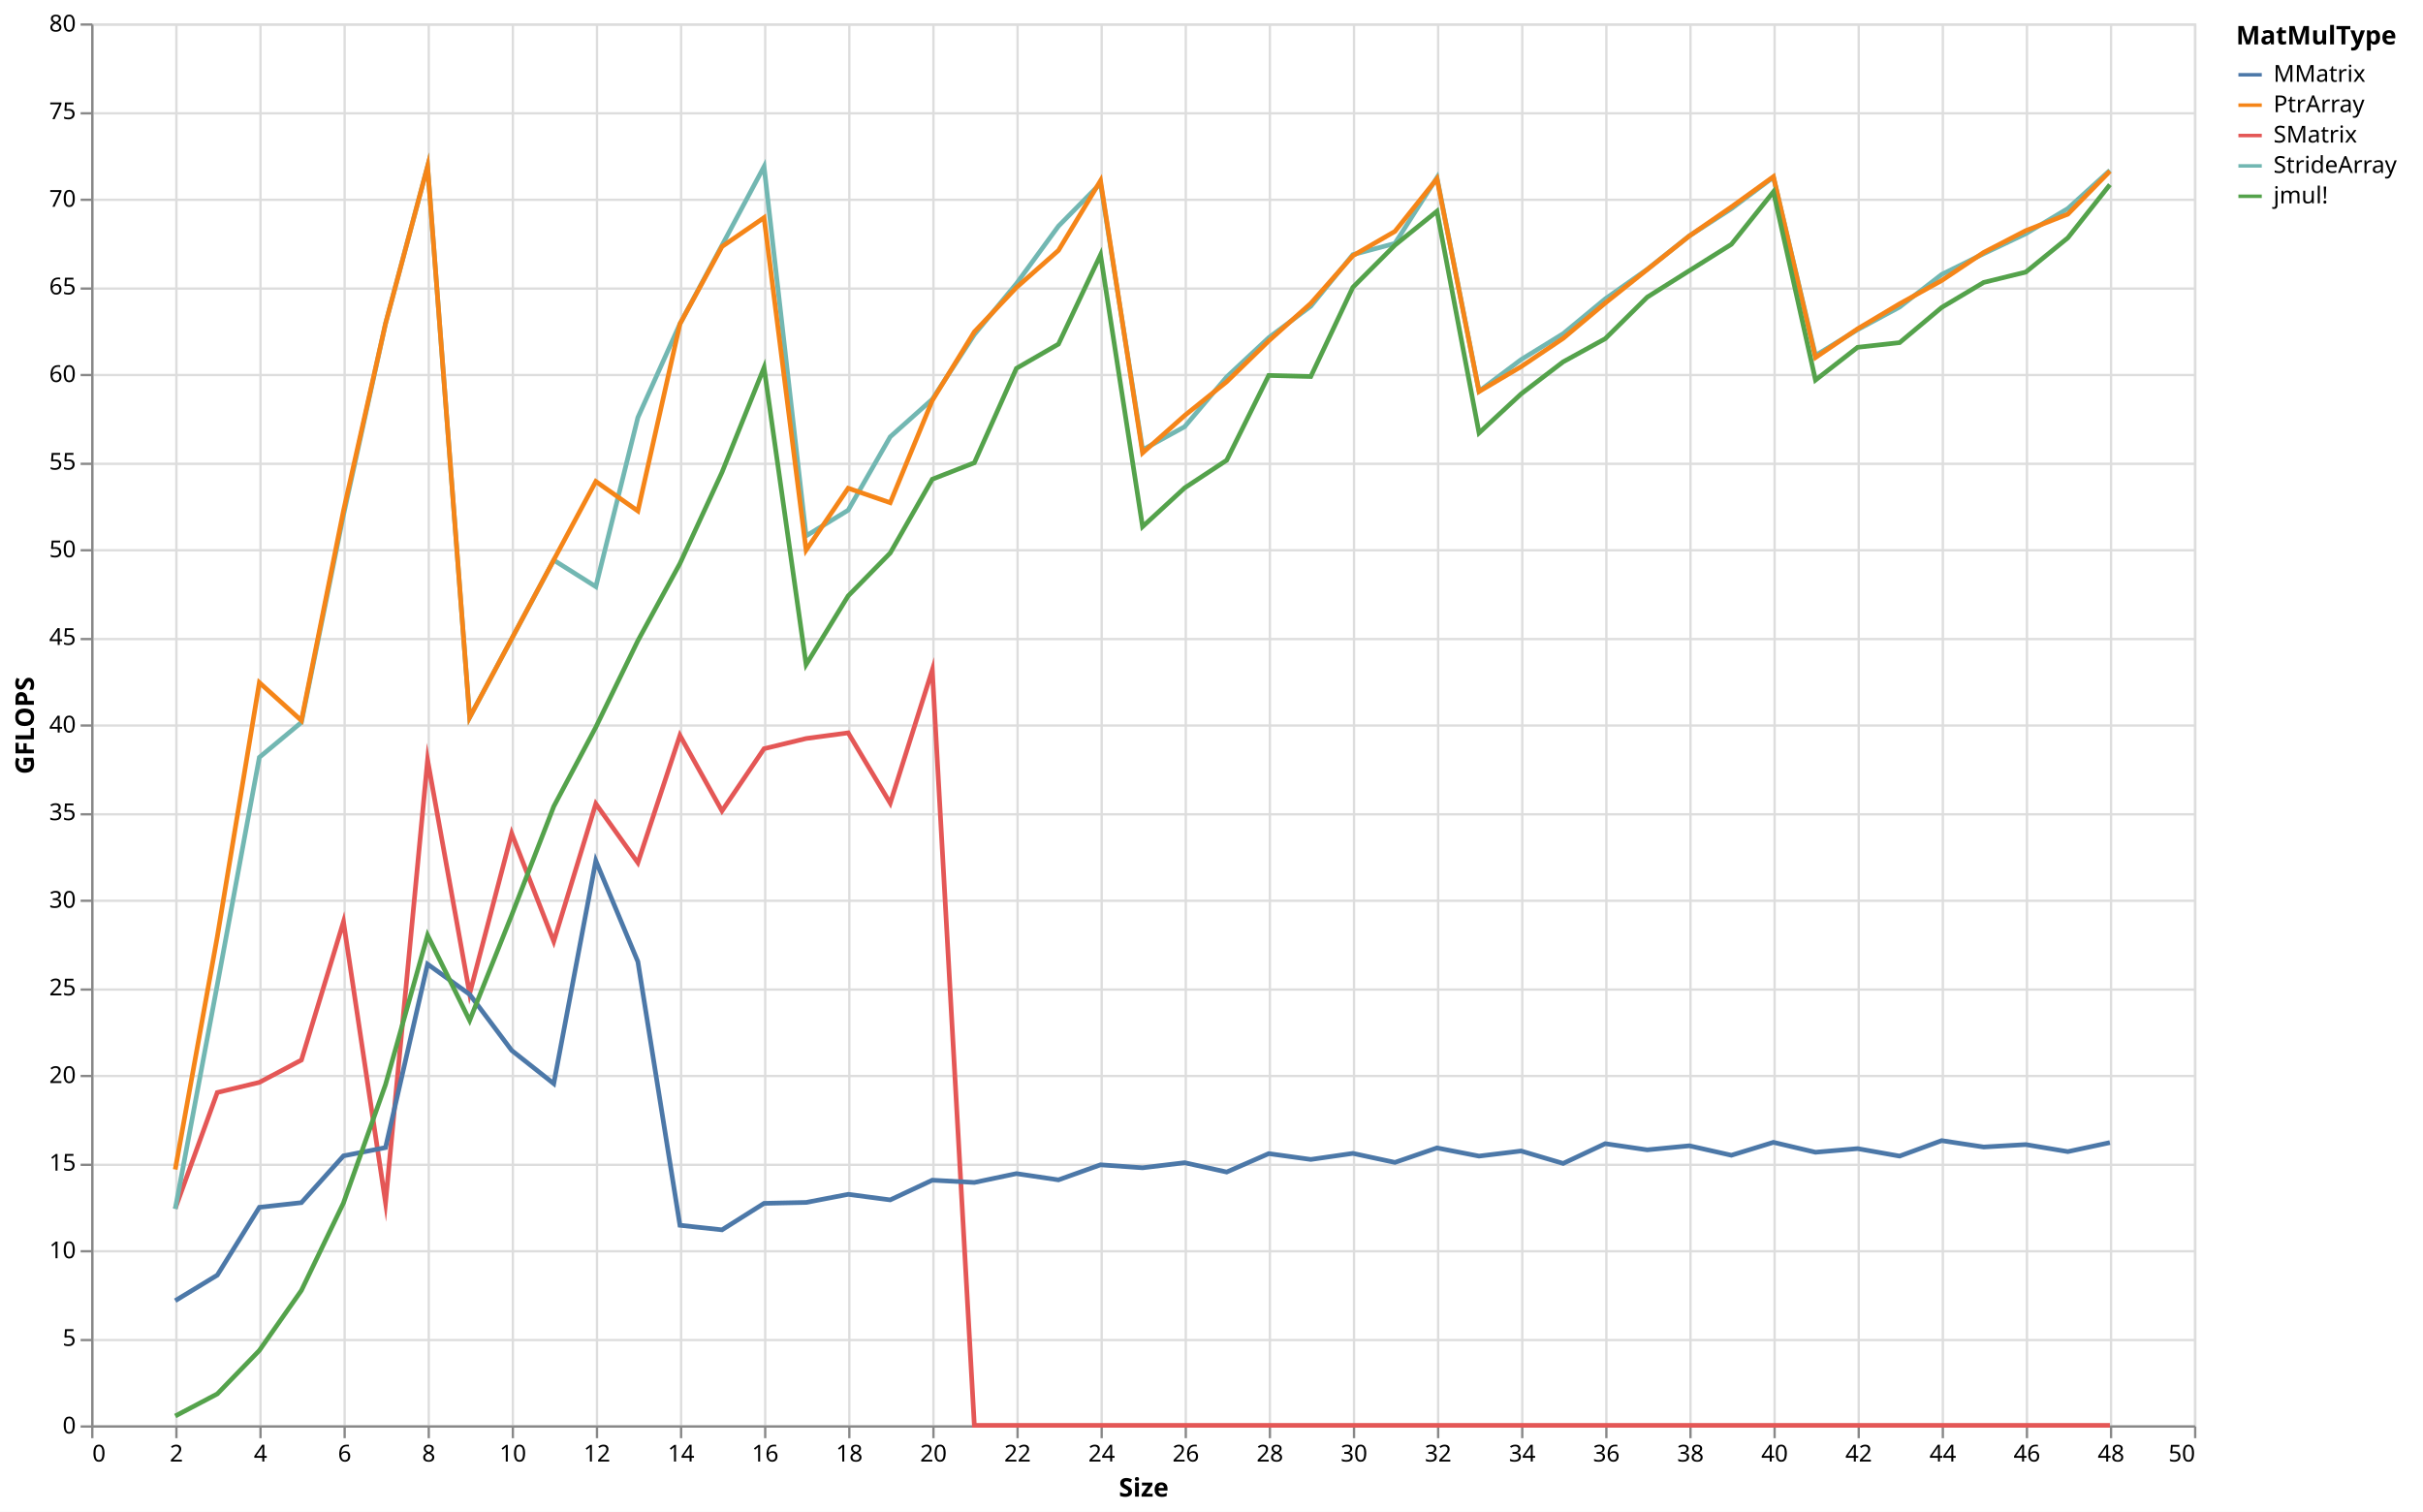
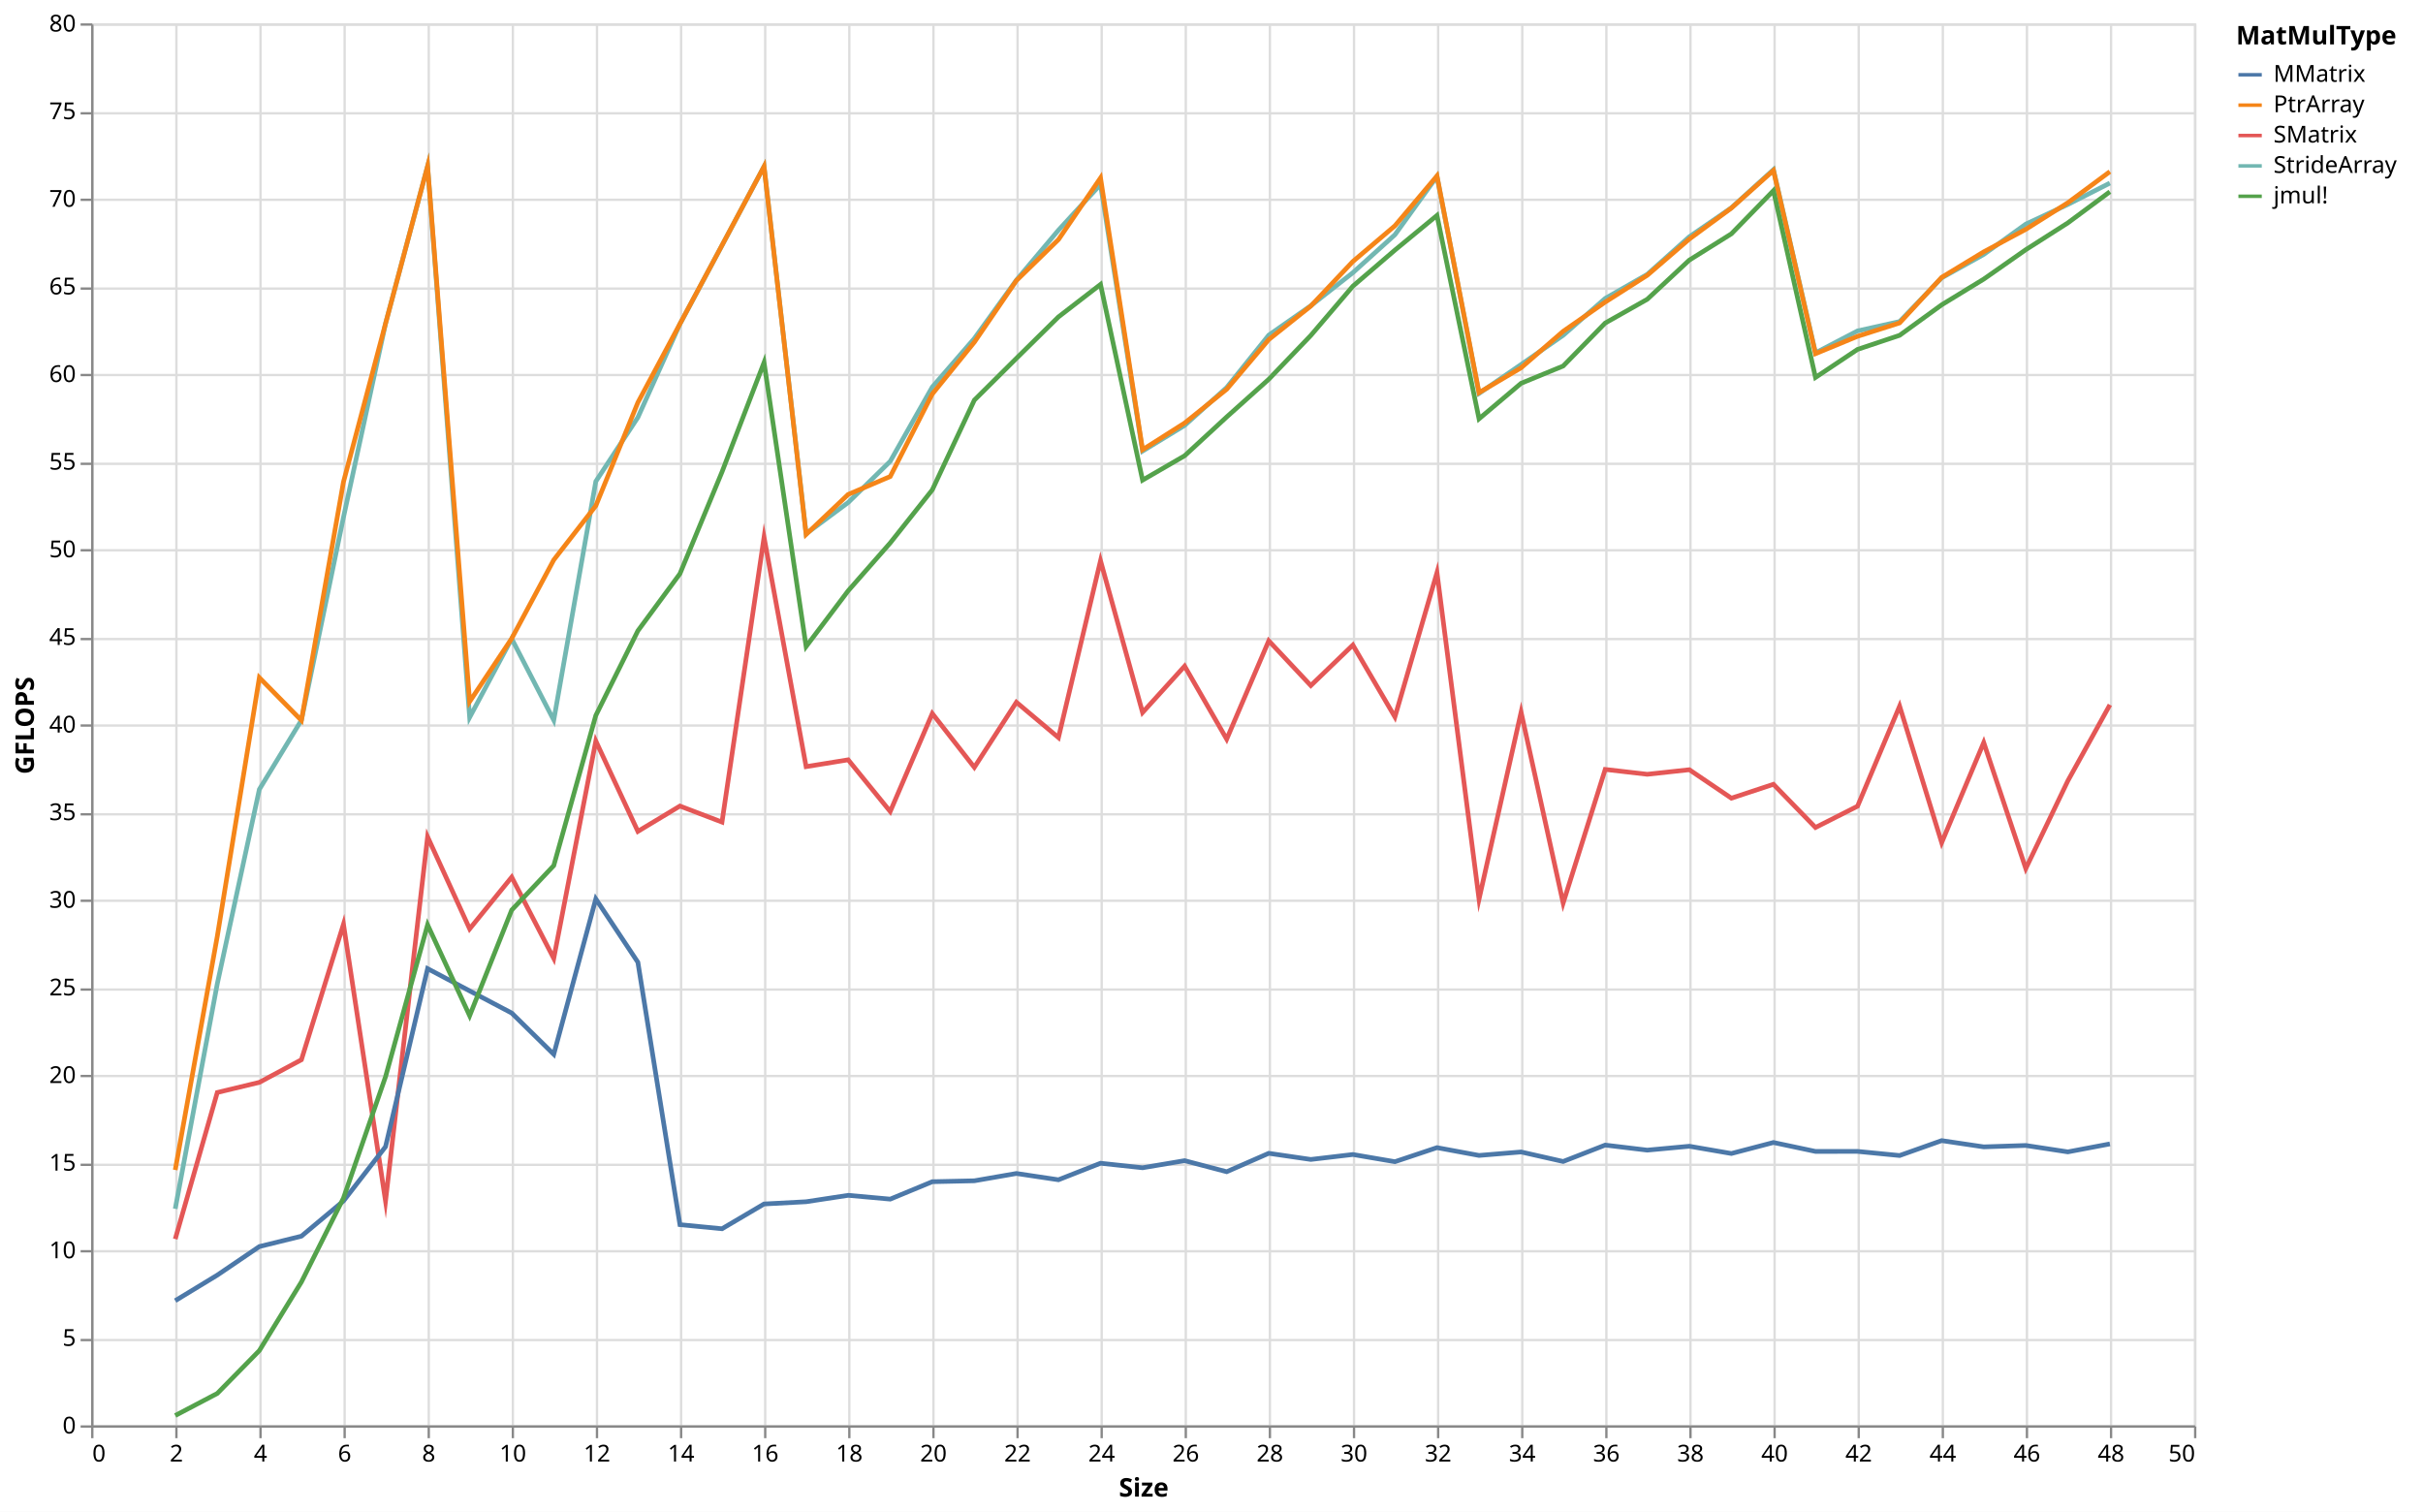
<svg xmlns="http://www.w3.org/2000/svg" class="marks" width="1037" height="647" viewBox="0 0 1037 647" version="1.1">
  <rect width="1037" height="647" fill="white" />
  <g fill="none" stroke-miterlimit="10" transform="translate(39,10)">
    <g class="mark-group role-frame root" role="graphics-object" aria-roledescription="group mark container">
      <g transform="translate(0,0)">
        <path class="background" aria-hidden="true" d="M0.5,0.5h900v600h-900Z" stroke="#ddd" />
        <g>
          <g class="mark-group role-axis" aria-hidden="true">
            <g transform="translate(0.5,600.5)">
              <path class="background" aria-hidden="true" d="M0,0h0v0h0Z" pointer-events="none" />
              <g>
                <g class="mark-rule role-axis-grid" pointer-events="none">
                  <line transform="translate(0,-600)" x2="0" y2="600" stroke="#ddd" stroke-width="1" opacity="1" />
                  <line transform="translate(36,-600)" x2="0" y2="600" stroke="#ddd" stroke-width="1" opacity="1" />
                  <line transform="translate(72,-600)" x2="0" y2="600" stroke="#ddd" stroke-width="1" opacity="1" />
                  <line transform="translate(108,-600)" x2="0" y2="600" stroke="#ddd" stroke-width="1" opacity="1" />
                  <line transform="translate(144,-600)" x2="0" y2="600" stroke="#ddd" stroke-width="1" opacity="1" />
                  <line transform="translate(180,-600)" x2="0" y2="600" stroke="#ddd" stroke-width="1" opacity="1" />
                  <line transform="translate(216,-600)" x2="0" y2="600" stroke="#ddd" stroke-width="1" opacity="1" />
                  <line transform="translate(252,-600)" x2="0" y2="600" stroke="#ddd" stroke-width="1" opacity="1" />
                  <line transform="translate(288,-600)" x2="0" y2="600" stroke="#ddd" stroke-width="1" opacity="1" />
                  <line transform="translate(324,-600)" x2="0" y2="600" stroke="#ddd" stroke-width="1" opacity="1" />
                  <line transform="translate(360,-600)" x2="0" y2="600" stroke="#ddd" stroke-width="1" opacity="1" />
                  <line transform="translate(396,-600)" x2="0" y2="600" stroke="#ddd" stroke-width="1" opacity="1" />
                  <line transform="translate(432,-600)" x2="0" y2="600" stroke="#ddd" stroke-width="1" opacity="1" />
                  <line transform="translate(468,-600)" x2="0" y2="600" stroke="#ddd" stroke-width="1" opacity="1" />
                  <line transform="translate(504,-600)" x2="0" y2="600" stroke="#ddd" stroke-width="1" opacity="1" />
                  <line transform="translate(540,-600)" x2="0" y2="600" stroke="#ddd" stroke-width="1" opacity="1" />
                  <line transform="translate(576,-600)" x2="0" y2="600" stroke="#ddd" stroke-width="1" opacity="1" />
                  <line transform="translate(612,-600)" x2="0" y2="600" stroke="#ddd" stroke-width="1" opacity="1" />
                  <line transform="translate(648,-600)" x2="0" y2="600" stroke="#ddd" stroke-width="1" opacity="1" />
                  <line transform="translate(684,-600)" x2="0" y2="600" stroke="#ddd" stroke-width="1" opacity="1" />
                  <line transform="translate(720,-600)" x2="0" y2="600" stroke="#ddd" stroke-width="1" opacity="1" />
                  <line transform="translate(756,-600)" x2="0" y2="600" stroke="#ddd" stroke-width="1" opacity="1" />
                  <line transform="translate(792,-600)" x2="0" y2="600" stroke="#ddd" stroke-width="1" opacity="1" />
                  <line transform="translate(828,-600)" x2="0" y2="600" stroke="#ddd" stroke-width="1" opacity="1" />
                  <line transform="translate(864,-600)" x2="0" y2="600" stroke="#ddd" stroke-width="1" opacity="1" />
                  <line transform="translate(900,-600)" x2="0" y2="600" stroke="#ddd" stroke-width="1" opacity="1" />
                </g>
              </g>
              <path class="foreground" aria-hidden="true" d="" pointer-events="none" display="none" />
            </g>
          </g>
          <g class="mark-group role-axis" aria-hidden="true">
            <g transform="translate(0.5,0.5)">
              <path class="background" aria-hidden="true" d="M0,0h0v0h0Z" pointer-events="none" />
              <g>
                <g class="mark-rule role-axis-grid" pointer-events="none">
                  <line transform="translate(0,600)" x2="900" y2="0" stroke="#ddd" stroke-width="1" opacity="1" />
                  <line transform="translate(0,563)" x2="900" y2="0" stroke="#ddd" stroke-width="1" opacity="1" />
                  <line transform="translate(0,525)" x2="900" y2="0" stroke="#ddd" stroke-width="1" opacity="1" />
                  <line transform="translate(0,488)" x2="900" y2="0" stroke="#ddd" stroke-width="1" opacity="1" />
                  <line transform="translate(0,450)" x2="900" y2="0" stroke="#ddd" stroke-width="1" opacity="1" />
                  <line transform="translate(0,413)" x2="900" y2="0" stroke="#ddd" stroke-width="1" opacity="1" />
                  <line transform="translate(0,375)" x2="900" y2="0" stroke="#ddd" stroke-width="1" opacity="1" />
                  <line transform="translate(0,338)" x2="900" y2="0" stroke="#ddd" stroke-width="1" opacity="1" />
                  <line transform="translate(0,300)" x2="900" y2="0" stroke="#ddd" stroke-width="1" opacity="1" />
                  <line transform="translate(0,263)" x2="900" y2="0" stroke="#ddd" stroke-width="1" opacity="1" />
                  <line transform="translate(0,225)" x2="900" y2="0" stroke="#ddd" stroke-width="1" opacity="1" />
                  <line transform="translate(0,188)" x2="900" y2="0" stroke="#ddd" stroke-width="1" opacity="1" />
                  <line transform="translate(0,150)" x2="900" y2="0" stroke="#ddd" stroke-width="1" opacity="1" />
                  <line transform="translate(0,113)" x2="900" y2="0" stroke="#ddd" stroke-width="1" opacity="1" />
                  <line transform="translate(0,75)" x2="900" y2="0" stroke="#ddd" stroke-width="1" opacity="1" />
                  <line transform="translate(0,38)" x2="900" y2="0" stroke="#ddd" stroke-width="1" opacity="1" />
                  <line transform="translate(0,0)" x2="900" y2="0" stroke="#ddd" stroke-width="1" opacity="1" />
                </g>
              </g>
              <path class="foreground" aria-hidden="true" d="" pointer-events="none" display="none" />
            </g>
          </g>
          <g class="mark-group role-axis" role="graphics-symbol" aria-roledescription="axis" aria-label="X-axis titled 'Size' for a linear scale with values from 0 to 50">
            <g transform="translate(0.5,600.5)">
              <path class="background" aria-hidden="true" d="M0,0h0v0h0Z" pointer-events="none" />
              <g>
                <g class="mark-rule role-axis-tick" pointer-events="none">
                  <line transform="translate(0,0)" x2="0" y2="5" stroke="#888" stroke-width="1" opacity="1" />
                  <line transform="translate(36,0)" x2="0" y2="5" stroke="#888" stroke-width="1" opacity="1" />
                  <line transform="translate(72,0)" x2="0" y2="5" stroke="#888" stroke-width="1" opacity="1" />
                  <line transform="translate(108,0)" x2="0" y2="5" stroke="#888" stroke-width="1" opacity="1" />
                  <line transform="translate(144,0)" x2="0" y2="5" stroke="#888" stroke-width="1" opacity="1" />
                  <line transform="translate(180,0)" x2="0" y2="5" stroke="#888" stroke-width="1" opacity="1" />
                  <line transform="translate(216,0)" x2="0" y2="5" stroke="#888" stroke-width="1" opacity="1" />
                  <line transform="translate(252,0)" x2="0" y2="5" stroke="#888" stroke-width="1" opacity="1" />
                  <line transform="translate(288,0)" x2="0" y2="5" stroke="#888" stroke-width="1" opacity="1" />
                  <line transform="translate(324,0)" x2="0" y2="5" stroke="#888" stroke-width="1" opacity="1" />
                  <line transform="translate(360,0)" x2="0" y2="5" stroke="#888" stroke-width="1" opacity="1" />
                  <line transform="translate(396,0)" x2="0" y2="5" stroke="#888" stroke-width="1" opacity="1" />
                  <line transform="translate(432,0)" x2="0" y2="5" stroke="#888" stroke-width="1" opacity="1" />
                  <line transform="translate(468,0)" x2="0" y2="5" stroke="#888" stroke-width="1" opacity="1" />
                  <line transform="translate(504,0)" x2="0" y2="5" stroke="#888" stroke-width="1" opacity="1" />
                  <line transform="translate(540,0)" x2="0" y2="5" stroke="#888" stroke-width="1" opacity="1" />
                  <line transform="translate(576,0)" x2="0" y2="5" stroke="#888" stroke-width="1" opacity="1" />
                  <line transform="translate(612,0)" x2="0" y2="5" stroke="#888" stroke-width="1" opacity="1" />
                  <line transform="translate(648,0)" x2="0" y2="5" stroke="#888" stroke-width="1" opacity="1" />
                  <line transform="translate(684,0)" x2="0" y2="5" stroke="#888" stroke-width="1" opacity="1" />
                  <line transform="translate(720,0)" x2="0" y2="5" stroke="#888" stroke-width="1" opacity="1" />
                  <line transform="translate(756,0)" x2="0" y2="5" stroke="#888" stroke-width="1" opacity="1" />
                  <line transform="translate(792,0)" x2="0" y2="5" stroke="#888" stroke-width="1" opacity="1" />
                  <line transform="translate(828,0)" x2="0" y2="5" stroke="#888" stroke-width="1" opacity="1" />
                  <line transform="translate(864,0)" x2="0" y2="5" stroke="#888" stroke-width="1" opacity="1" />
                  <line transform="translate(900,0)" x2="0" y2="5" stroke="#888" stroke-width="1" opacity="1" />
                </g>
                <g class="mark-text role-axis-label" pointer-events="none">
                  <text text-anchor="start" transform="translate(0,15)" font-family="sans-serif" font-size="10px" fill="#000" opacity="1">0</text>
                  <text text-anchor="middle" transform="translate(36,15)" font-family="sans-serif" font-size="10px" fill="#000" opacity="1">2</text>
                  <text text-anchor="middle" transform="translate(72,15)" font-family="sans-serif" font-size="10px" fill="#000" opacity="1">4</text>
                  <text text-anchor="middle" transform="translate(108,15)" font-family="sans-serif" font-size="10px" fill="#000" opacity="1">6</text>
                  <text text-anchor="middle" transform="translate(144,15)" font-family="sans-serif" font-size="10px" fill="#000" opacity="1">8</text>
                  <text text-anchor="middle" transform="translate(180,15)" font-family="sans-serif" font-size="10px" fill="#000" opacity="1">10</text>
                  <text text-anchor="middle" transform="translate(216,15)" font-family="sans-serif" font-size="10px" fill="#000" opacity="1">12</text>
                  <text text-anchor="middle" transform="translate(252,15)" font-family="sans-serif" font-size="10px" fill="#000" opacity="1">14</text>
                  <text text-anchor="middle" transform="translate(288,15)" font-family="sans-serif" font-size="10px" fill="#000" opacity="1">16</text>
                  <text text-anchor="middle" transform="translate(324,15)" font-family="sans-serif" font-size="10px" fill="#000" opacity="1">18</text>
                  <text text-anchor="middle" transform="translate(360,15)" font-family="sans-serif" font-size="10px" fill="#000" opacity="1">20</text>
                  <text text-anchor="middle" transform="translate(396,15)" font-family="sans-serif" font-size="10px" fill="#000" opacity="1">22</text>
                  <text text-anchor="middle" transform="translate(432,15)" font-family="sans-serif" font-size="10px" fill="#000" opacity="1">24</text>
                  <text text-anchor="middle" transform="translate(468,15)" font-family="sans-serif" font-size="10px" fill="#000" opacity="1">26</text>
                  <text text-anchor="middle" transform="translate(504,15)" font-family="sans-serif" font-size="10px" fill="#000" opacity="1">28</text>
                  <text text-anchor="middle" transform="translate(540,15)" font-family="sans-serif" font-size="10px" fill="#000" opacity="1">30</text>
                  <text text-anchor="middle" transform="translate(576,15)" font-family="sans-serif" font-size="10px" fill="#000" opacity="1">32</text>
                  <text text-anchor="middle" transform="translate(612,15)" font-family="sans-serif" font-size="10px" fill="#000" opacity="1">34</text>
                  <text text-anchor="middle" transform="translate(648,15)" font-family="sans-serif" font-size="10px" fill="#000" opacity="1">36</text>
                  <text text-anchor="middle" transform="translate(684,15)" font-family="sans-serif" font-size="10px" fill="#000" opacity="1">38</text>
                  <text text-anchor="middle" transform="translate(720,15)" font-family="sans-serif" font-size="10px" fill="#000" opacity="1">40</text>
                  <text text-anchor="middle" transform="translate(756,15)" font-family="sans-serif" font-size="10px" fill="#000" opacity="1">42</text>
                  <text text-anchor="middle" transform="translate(792,15)" font-family="sans-serif" font-size="10px" fill="#000" opacity="1">44</text>
                  <text text-anchor="middle" transform="translate(828,15)" font-family="sans-serif" font-size="10px" fill="#000" opacity="1">46</text>
                  <text text-anchor="middle" transform="translate(864,15)" font-family="sans-serif" font-size="10px" fill="#000" opacity="1">48</text>
                  <text text-anchor="end" transform="translate(900,15)" font-family="sans-serif" font-size="10px" fill="#000" opacity="1">50</text>
                </g>
                <g class="mark-rule role-axis-domain" pointer-events="none">
                  <line transform="translate(0,0)" x2="900" y2="0" stroke="#888" stroke-width="1" opacity="1" />
                </g>
                <g class="mark-text role-axis-title" pointer-events="none">
                  <text text-anchor="middle" transform="translate(450,30)" font-family="sans-serif" font-size="11px" font-weight="bold" fill="#000" opacity="1">Size</text>
                </g>
              </g>
              <path class="foreground" aria-hidden="true" d="" pointer-events="none" display="none" />
            </g>
          </g>
          <g class="mark-group role-axis" role="graphics-symbol" aria-roledescription="axis" aria-label="Y-axis titled 'GFLOPS' for a linear scale with values from 0 to 80">
            <g transform="translate(0.5,0.5)">
              <path class="background" aria-hidden="true" d="M0,0h0v0h0Z" pointer-events="none" />
              <g>
                <g class="mark-rule role-axis-tick" pointer-events="none">
                  <line transform="translate(0,600)" x2="-5" y2="0" stroke="#888" stroke-width="1" opacity="1" />
                  <line transform="translate(0,563)" x2="-5" y2="0" stroke="#888" stroke-width="1" opacity="1" />
                  <line transform="translate(0,525)" x2="-5" y2="0" stroke="#888" stroke-width="1" opacity="1" />
                  <line transform="translate(0,488)" x2="-5" y2="0" stroke="#888" stroke-width="1" opacity="1" />
                  <line transform="translate(0,450)" x2="-5" y2="0" stroke="#888" stroke-width="1" opacity="1" />
                  <line transform="translate(0,413)" x2="-5" y2="0" stroke="#888" stroke-width="1" opacity="1" />
                  <line transform="translate(0,375)" x2="-5" y2="0" stroke="#888" stroke-width="1" opacity="1" />
                  <line transform="translate(0,338)" x2="-5" y2="0" stroke="#888" stroke-width="1" opacity="1" />
                  <line transform="translate(0,300)" x2="-5" y2="0" stroke="#888" stroke-width="1" opacity="1" />
                  <line transform="translate(0,263)" x2="-5" y2="0" stroke="#888" stroke-width="1" opacity="1" />
                  <line transform="translate(0,225)" x2="-5" y2="0" stroke="#888" stroke-width="1" opacity="1" />
                  <line transform="translate(0,188)" x2="-5" y2="0" stroke="#888" stroke-width="1" opacity="1" />
                  <line transform="translate(0,150)" x2="-5" y2="0" stroke="#888" stroke-width="1" opacity="1" />
                  <line transform="translate(0,113)" x2="-5" y2="0" stroke="#888" stroke-width="1" opacity="1" />
                  <line transform="translate(0,75)" x2="-5" y2="0" stroke="#888" stroke-width="1" opacity="1" />
                  <line transform="translate(0,38)" x2="-5" y2="0" stroke="#888" stroke-width="1" opacity="1" />
                  <line transform="translate(0,0)" x2="-5" y2="0" stroke="#888" stroke-width="1" opacity="1" />
                </g>
                <g class="mark-text role-axis-label" pointer-events="none">
                  <text text-anchor="end" transform="translate(-7,603)" font-family="sans-serif" font-size="10px" fill="#000" opacity="1">0</text>
                  <text text-anchor="end" transform="translate(-7,565.5)" font-family="sans-serif" font-size="10px" fill="#000" opacity="1">5</text>
                  <text text-anchor="end" transform="translate(-7,528)" font-family="sans-serif" font-size="10px" fill="#000" opacity="1">10</text>
                  <text text-anchor="end" transform="translate(-7,490.5)" font-family="sans-serif" font-size="10px" fill="#000" opacity="1">15</text>
                  <text text-anchor="end" transform="translate(-7,453)" font-family="sans-serif" font-size="10px" fill="#000" opacity="1">20</text>
                  <text text-anchor="end" transform="translate(-7,415.5)" font-family="sans-serif" font-size="10px" fill="#000" opacity="1">25</text>
                  <text text-anchor="end" transform="translate(-7,378)" font-family="sans-serif" font-size="10px" fill="#000" opacity="1">30</text>
                  <text text-anchor="end" transform="translate(-7,340.5)" font-family="sans-serif" font-size="10px" fill="#000" opacity="1">35</text>
                  <text text-anchor="end" transform="translate(-7,303)" font-family="sans-serif" font-size="10px" fill="#000" opacity="1">40</text>
                  <text text-anchor="end" transform="translate(-7,265.5)" font-family="sans-serif" font-size="10px" fill="#000" opacity="1">45</text>
                  <text text-anchor="end" transform="translate(-7,228)" font-family="sans-serif" font-size="10px" fill="#000" opacity="1">50</text>
                  <text text-anchor="end" transform="translate(-7,190.5)" font-family="sans-serif" font-size="10px" fill="#000" opacity="1">55</text>
                  <text text-anchor="end" transform="translate(-7,153)" font-family="sans-serif" font-size="10px" fill="#000" opacity="1">60</text>
                  <text text-anchor="end" transform="translate(-7,115.5)" font-family="sans-serif" font-size="10px" fill="#000" opacity="1">65</text>
                  <text text-anchor="end" transform="translate(-7,78)" font-family="sans-serif" font-size="10px" fill="#000" opacity="1">70</text>
                  <text text-anchor="end" transform="translate(-7,40.5)" font-family="sans-serif" font-size="10px" fill="#000" opacity="1">75</text>
                  <text text-anchor="end" transform="translate(-7,3)" font-family="sans-serif" font-size="10px" fill="#000" opacity="1">80</text>
                </g>
                <g class="mark-rule role-axis-domain" pointer-events="none">
                  <line transform="translate(0,600)" x2="0" y2="-600" stroke="#888" stroke-width="1" opacity="1" />
                </g>
                <g class="mark-text role-axis-title" pointer-events="none">
                  <text text-anchor="middle" transform="translate(-23,300) rotate(-90) translate(0,-2)" font-family="sans-serif" font-size="11px" font-weight="bold" fill="#000" opacity="1">GFLOPS</text>
                </g>
              </g>
              <path class="foreground" aria-hidden="true" d="" pointer-events="none" display="none" />
            </g>
          </g>
          <g class="mark-group role-scope pathgroup" role="graphics-object" aria-roledescription="group mark container">
            <g transform="translate(0,0)">
              <path class="background" aria-hidden="true" d="M0,0h900v600h-900Z" />
              <g>
                <g class="mark-line role-mark marks" role="graphics-object" aria-roledescription="line mark container">
-                   <path aria-label="Size: 2; GFLOPS: 12.3743232792; MatMulType: SMatrix" role="graphics-symbol" aria-roledescription="line mark" d="M36,507.193L54,457.545L72,453.211L90,443.659L108,384.489L126,504.699L144,315.259L162,415.278L180,346.684L198,392.887L216,333.998L234,359.223L252,304.715L270,337.032L288,310.424L306,306.057L324,303.628L342,333.728L360,276.724L378,600L396,600L414,600L432,600L450,600L468,600L486,600L504,600L522,600L540,600L558,600L576,600L594,600L612,600L630,600L648,600L666,600L684,600L702,600L720,600L738,600L756,600L774,600L792,600L810,600L828,600L846,600L864,600" stroke="#e45756" stroke-width="2" />
-                 </g>
-               </g>
-               <path class="foreground" aria-hidden="true" d="" display="none" />
-             </g>
-             <g transform="translate(0,0)">
-               <path class="background" aria-hidden="true" d="M0,0h900v600h-900Z" />
-               <g>
-                 <g class="mark-line role-mark marks" role="graphics-object" aria-roledescription="line mark container">
-                   <path aria-label="Size: 2; GFLOPS: 7.11427301023; MatMulType: MMatrix" role="graphics-symbol" aria-roledescription="line mark" d="M36,546.643L54,535.714L72,506.69L90,504.692L108,484.679L126,481.128L144,402.623L162,415.562L180,439.556L198,453.758L216,358.401L234,401.562L252,514.379L270,516.329L288,504.996L306,504.598L324,501.137L342,503.512L360,495.077L378,496.053L396,492.27L414,494.943L432,488.504L450,489.781L468,487.6L486,491.591L504,483.711L522,486.206L540,483.608L558,487.475L576,481.271L594,484.775L612,482.585L630,487.915L648,479.456L666,482.096L684,480.359L702,484.413L720,478.883L738,483.123L756,481.573L774,484.772L792,478.146L810,480.882L828,479.842L846,482.854L864,478.993" stroke="#4c78a8" stroke-width="2" />
-                 </g>
-               </g>
-               <path class="foreground" aria-hidden="true" d="" display="none" />
-             </g>
-             <g transform="translate(0,0)">
-               <path class="background" aria-hidden="true" d="M0,0h900v600h-900Z" />
-               <g>
-                 <g class="mark-line role-mark marks" role="graphics-object" aria-roledescription="line mark container">
-                   <path aria-label="Size: 2; GFLOPS: 12.3456790123; MatMulType: StrideArray" role="graphics-symbol" aria-roledescription="line mark" d="M36,507.407L54,411.453L72,314.116L90,299.134L108,210.404L126,128.497L144,61.147L162,297.014L180,263.365L198,229.728L216,241.066L234,168.675L252,128.618L270,95.008L288,61.282L306,219.339L324,208.344L342,176.942L360,160.878L378,133.171L396,111.396L414,86.778L432,68.483L450,182.505L468,172.611L486,151.325L504,134.514L522,121.042L540,98.985L558,94.176L576,66.004L594,157.426L612,143.896L630,132.816L648,117.917L666,105.245L684,90.952L702,79.323L720,65.806L738,142.132L756,131.089L774,121.405L792,107.459L810,98.558L828,90.012L846,79.246L864,62.907" stroke="#72b7b2" stroke-width="2" />
-                 </g>
-               </g>
-               <path class="foreground" aria-hidden="true" d="" display="none" />
-             </g>
-             <g transform="translate(0,0)">
-               <path class="background" aria-hidden="true" d="M0,0h900v600h-900Z" />
-               <g>
-                 <g class="mark-line role-mark marks" role="graphics-object" aria-roledescription="line mark container">
-                   <path aria-label="Size: 2; GFLOPS: 14.598540146; MatMulType: PtrArray" role="graphics-symbol" aria-roledescription="line mark" d="M36,490.511L54,390.914L72,282.119L90,298.359L108,208.614L126,128.497L144,61.147L162,297.039L180,263.342L198,229.63L216,196.044L234,208.675L252,128.607L270,95.531L288,83.135L306,225.429L324,198.95L342,205.143L360,161.398L378,132.019L396,113.049L414,97.172L432,67.327L450,183.827L468,167.84L486,153.378L504,135.889L522,119.825L540,99.432L558,89.032L576,66.49L594,157.571L612,146.911L630,134.81L648,119.704L666,105.342L684,90.983L702,78.56L720,65.598L738,143.009L756,130.737L774,120.014L792,110.061L810,98.026L828,88.702L846,81.653L864,63.276" stroke="#f58518" stroke-width="2" />
-                 </g>
-               </g>
-               <path class="foreground" aria-hidden="true" d="" display="none" />
-             </g>
-             <g transform="translate(0,0)">
-               <path class="background" aria-hidden="true" d="M0,0h900v600h-900Z" />
-               <g>
-                 <g class="mark-line role-mark marks" role="graphics-object" aria-roledescription="line mark container">
-                   <path aria-label="Size: 2; GFLOPS: 0.531907784831; MatMulType: jmul!" role="graphics-symbol" aria-roledescription="line mark" d="M36,596.011L54,586.537L72,567.944L90,542.258L108,504.83L126,454.171L144,390.261L162,426.726L180,381.649L198,335.137L216,301.211L234,264.203L252,231.173L270,192.137L288,147.309L306,274.411L324,245.023L342,226.667L360,195.091L378,188.059L396,147.651L414,137.266L432,99.052L450,215.377L468,198.816L486,186.97L504,150.677L522,151.135L540,112.963L558,94.922L576,80.401L594,175.28L612,158.58L630,144.851L648,134.959L666,117.161L684,105.836L702,94.555L720,72.063L738,152.655L756,138.637L774,136.632L792,121.578L810,110.86L828,106.447L846,91.79L864,69.031" stroke="#54a24b" stroke-width="2" />
+                   <path aria-label="Size: 2; GFLOPS: 10.6312292359; MatMulType: SMatrix" role="graphics-symbol" aria-roledescription="line mark" d="M36,520.266L54,457.545L72,453.211L90,443.541L108,385.561L126,504.022L144,348.151L162,387.519L180,365.389L198,400.168L216,307.134L234,345.805L252,334.965L270,341.827L288,219.943L306,318.101L324,315.171L342,337.294L360,295.36L378,318.404L396,290.531L414,305.664L432,229.979L450,294.929L468,275.084L486,306.333L504,264.238L522,283.397L540,266.062L558,296.835L576,235.073L594,374.799L612,294.797L630,376.494L648,319.29L666,321.369L684,319.415L702,331.598L720,325.655L738,344.141L756,335.03L774,292.201L792,350.624L810,307.79L828,361.704L846,324.168L864,291.639" stroke="#e45756" stroke-width="2" />
+                 </g>
+               </g>
+               <path class="foreground" aria-hidden="true" d="" display="none" />
+             </g>
+             <g transform="translate(0,0)">
+               <path class="background" aria-hidden="true" d="M0,0h900v600h-900Z" />
+               <g>
+                 <g class="mark-line role-mark marks" role="graphics-object" aria-roledescription="line mark container">
+                   <path aria-label="Size: 2; GFLOPS: 7.11427301023; MatMulType: MMatrix" role="graphics-symbol" aria-roledescription="line mark" d="M36,546.643L54,535.704L72,523.485L90,519.043L108,503.979L126,480.758L144,404.544L162,414.067L180,423.549L198,441.209L216,374.717L234,401.818L252,514.111L270,515.868L288,505.264L306,504.304L324,501.562L342,503.185L360,495.734L378,495.34L396,492.212L414,494.907L432,487.829L450,489.764L468,486.726L486,491.463L504,483.578L522,486.21L540,484.091L558,487.17L576,481.152L594,484.489L612,483.004L630,487.079L648,480.058L666,482.221L684,480.554L702,483.662L720,478.956L738,482.77L756,482.76L774,484.527L792,478.146L810,480.82L828,480.226L846,482.968L864,479.556" stroke="#4c78a8" stroke-width="2" />
+                 </g>
+               </g>
+               <path class="foreground" aria-hidden="true" d="" display="none" />
+             </g>
+             <g transform="translate(0,0)">
+               <path class="background" aria-hidden="true" d="M0,0h900v600h-900Z" />
+               <g>
+                 <g class="mark-line role-mark marks" role="graphics-object" aria-roledescription="line mark container">
+                   <path aria-label="Size: 2; GFLOPS: 12.3552123552; MatMulType: StrideArray" role="graphics-symbol" aria-roledescription="line mark" d="M36,507.336L54,411.013L72,327.814L90,298.213L108,211.387L126,128.497L144,61.109L162,296.997L180,263.349L198,298.22L216,196.025L234,168.629L252,128.684L270,95.035L288,61.242L306,218.411L324,205.056L342,187.433L360,155.629L378,134.859L396,109.877L414,88.502L432,68.948L450,183.038L468,172.065L486,155.85L504,133.43L522,120.839L540,106.699L558,90.462L576,65.507L594,158.369L612,146.003L630,133.494L648,117.718L666,107.426L684,91.329L702,78.927L720,62.606L738,141.003L756,131.616L774,127.619L792,108.911L810,98.885L828,85.922L846,77.498L864,68.35" stroke="#72b7b2" stroke-width="2" />
+                 </g>
+               </g>
+               <path class="foreground" aria-hidden="true" d="" display="none" />
+             </g>
+             <g transform="translate(0,0)">
+               <path class="background" aria-hidden="true" d="M0,0h900v600h-900Z" />
+               <g>
+                 <g class="mark-line role-mark marks" role="graphics-object" aria-roledescription="line mark container">
+                   <path aria-label="Size: 2; GFLOPS: 14.5719489982; MatMulType: PtrArray" role="graphics-symbol" aria-roledescription="line mark" d="M36,490.71L54,390.698L72,280L90,298.311L108,196.263L126,128.497L144,61.109L162,290.272L180,263.258L198,229.623L216,206.438L234,162.265L252,128.59L270,94.987L288,61.243L306,218.709L324,201.605L342,193.934L360,158.634L378,136.433L396,110.081L414,92.532L432,66.146L450,182.461L468,171.04L486,156.592L504,135.33L522,120.978L540,101.909L558,86.635L576,65.291L594,158.043L612,147.398L630,131.796L648,119.275L666,107.809L684,92.302L702,79.049L720,62.937L738,141.365L756,133.929L774,128.2L792,108.701L810,97.78L828,88.144L846,76.777L864,63.45" stroke="#f58518" stroke-width="2" />
+                 </g>
+               </g>
+               <path class="foreground" aria-hidden="true" d="" display="none" />
+             </g>
+             <g transform="translate(0,0)">
+               <path class="background" aria-hidden="true" d="M0,0h900v600h-900Z" />
+               <g>
+                 <g class="mark-line role-mark marks" role="graphics-object" aria-roledescription="line mark container">
+                   <path aria-label="Size: 2; GFLOPS: 0.560326622554; MatMulType: jmul!" role="graphics-symbol" aria-roledescription="line mark" d="M36,595.798L54,586.339L72,568.004L90,538.642L108,502.735L126,450.815L144,385.803L162,424.695L180,379.468L198,360.444L216,296.182L234,259.965L252,235.534L270,191.988L288,145.125L306,266.679L324,242.844L342,222.352L360,199.648L378,161.245L396,143.363L414,125.621L432,111.73L450,195.48L468,185.049L486,168.443L504,152.321L522,133.558L540,112.481L558,97.036L576,82.202L594,169.238L612,154.039L630,146.648L648,128.251L666,118.08L684,101.315L702,90.065L720,71.598L738,151.533L756,139.529L774,133.511L792,120.46L810,109.455L828,96.866L846,85.388L864,72.052" stroke="#54a24b" stroke-width="2" />
                </g>
              </g>
              <path class="foreground" aria-hidden="true" d="" display="none" />
            </g>
          </g>
          <g class="mark-group role-legend" role="graphics-symbol" aria-roledescription="legend" aria-label="Symbol legend titled 'MatMulType' for stroke color with 5 values: MMatrix, PtrArray, SMatrix, StrideArray, jmul!">
            <g transform="translate(918,0)">
              <path class="background" aria-hidden="true" d="M0,0h75v79h-75Z" pointer-events="none" />
              <g>
                <g class="mark-group role-legend-entry">
                  <g transform="translate(0,16)">
                    <path class="background" aria-hidden="true" d="M0,0h0v0h0Z" pointer-events="none" />
                    <g>
                      <g class="mark-group role-scope" role="graphics-object" aria-roledescription="group mark container">
                        <g transform="translate(0,0)">
                          <path class="background" aria-hidden="true" d="M0,0h72v11h-72Z" pointer-events="none" opacity="1" />
                          <g>
                            <g class="mark-symbol role-legend-symbol" pointer-events="none">
                              <path transform="translate(6,6)" d="M-5,0L5,0" stroke="#4c78a8" stroke-width="1.5" opacity="1" />
                            </g>
                            <g class="mark-text role-legend-label" pointer-events="none">
                              <text text-anchor="start" transform="translate(16,9)" font-family="sans-serif" font-size="10px" fill="#000" opacity="1">MMatrix</text>
                            </g>
                          </g>
                          <path class="foreground" aria-hidden="true" d="" pointer-events="none" display="none" />
                        </g>
                        <g transform="translate(0,13)">
                          <path class="background" aria-hidden="true" d="M0,0h72v11h-72Z" pointer-events="none" opacity="1" />
                          <g>
                            <g class="mark-symbol role-legend-symbol" pointer-events="none">
                              <path transform="translate(6,6)" d="M-5,0L5,0" stroke="#f58518" stroke-width="1.5" opacity="1" />
                            </g>
                            <g class="mark-text role-legend-label" pointer-events="none">
                              <text text-anchor="start" transform="translate(16,9)" font-family="sans-serif" font-size="10px" fill="#000" opacity="1">PtrArray</text>
                            </g>
                          </g>
                          <path class="foreground" aria-hidden="true" d="" pointer-events="none" display="none" />
                        </g>
                        <g transform="translate(0,26)">
                          <path class="background" aria-hidden="true" d="M0,0h72v11h-72Z" pointer-events="none" opacity="1" />
                          <g>
                            <g class="mark-symbol role-legend-symbol" pointer-events="none">
                              <path transform="translate(6,6)" d="M-5,0L5,0" stroke="#e45756" stroke-width="1.5" opacity="1" />
                            </g>
                            <g class="mark-text role-legend-label" pointer-events="none">
                              <text text-anchor="start" transform="translate(16,9)" font-family="sans-serif" font-size="10px" fill="#000" opacity="1">SMatrix</text>
                            </g>
                          </g>
                          <path class="foreground" aria-hidden="true" d="" pointer-events="none" display="none" />
                        </g>
                        <g transform="translate(0,39)">
                          <path class="background" aria-hidden="true" d="M0,0h72v11h-72Z" pointer-events="none" opacity="1" />
                          <g>
                            <g class="mark-symbol role-legend-symbol" pointer-events="none">
                              <path transform="translate(6,6)" d="M-5,0L5,0" stroke="#72b7b2" stroke-width="1.5" opacity="1" />
                            </g>
                            <g class="mark-text role-legend-label" pointer-events="none">
                              <text text-anchor="start" transform="translate(16,9)" font-family="sans-serif" font-size="10px" fill="#000" opacity="1">StrideArray</text>
                            </g>
                          </g>
                          <path class="foreground" aria-hidden="true" d="" pointer-events="none" display="none" />
                        </g>
                        <g transform="translate(0,52)">
                          <path class="background" aria-hidden="true" d="M0,0h72v11h-72Z" pointer-events="none" opacity="1" />
                          <g>
                            <g class="mark-symbol role-legend-symbol" pointer-events="none">
                              <path transform="translate(6,6)" d="M-5,0L5,0" stroke="#54a24b" stroke-width="1.5" opacity="1" />
                            </g>
                            <g class="mark-text role-legend-label" pointer-events="none">
                              <text text-anchor="start" transform="translate(16,9)" font-family="sans-serif" font-size="10px" fill="#000" opacity="1">jmul!</text>
                            </g>
                          </g>
                          <path class="foreground" aria-hidden="true" d="" pointer-events="none" display="none" />
                        </g>
                      </g>
                    </g>
                    <path class="foreground" aria-hidden="true" d="" pointer-events="none" display="none" />
                  </g>
                </g>
                <g class="mark-text role-legend-title" pointer-events="none">
                  <text text-anchor="start" transform="translate(0,9)" font-family="sans-serif" font-size="11px" font-weight="bold" fill="#000" opacity="1">MatMulType</text>
                </g>
              </g>
              <path class="foreground" aria-hidden="true" d="" pointer-events="none" display="none" />
            </g>
          </g>
        </g>
        <path class="foreground" aria-hidden="true" d="" display="none" />
      </g>
    </g>
  </g>
</svg>
